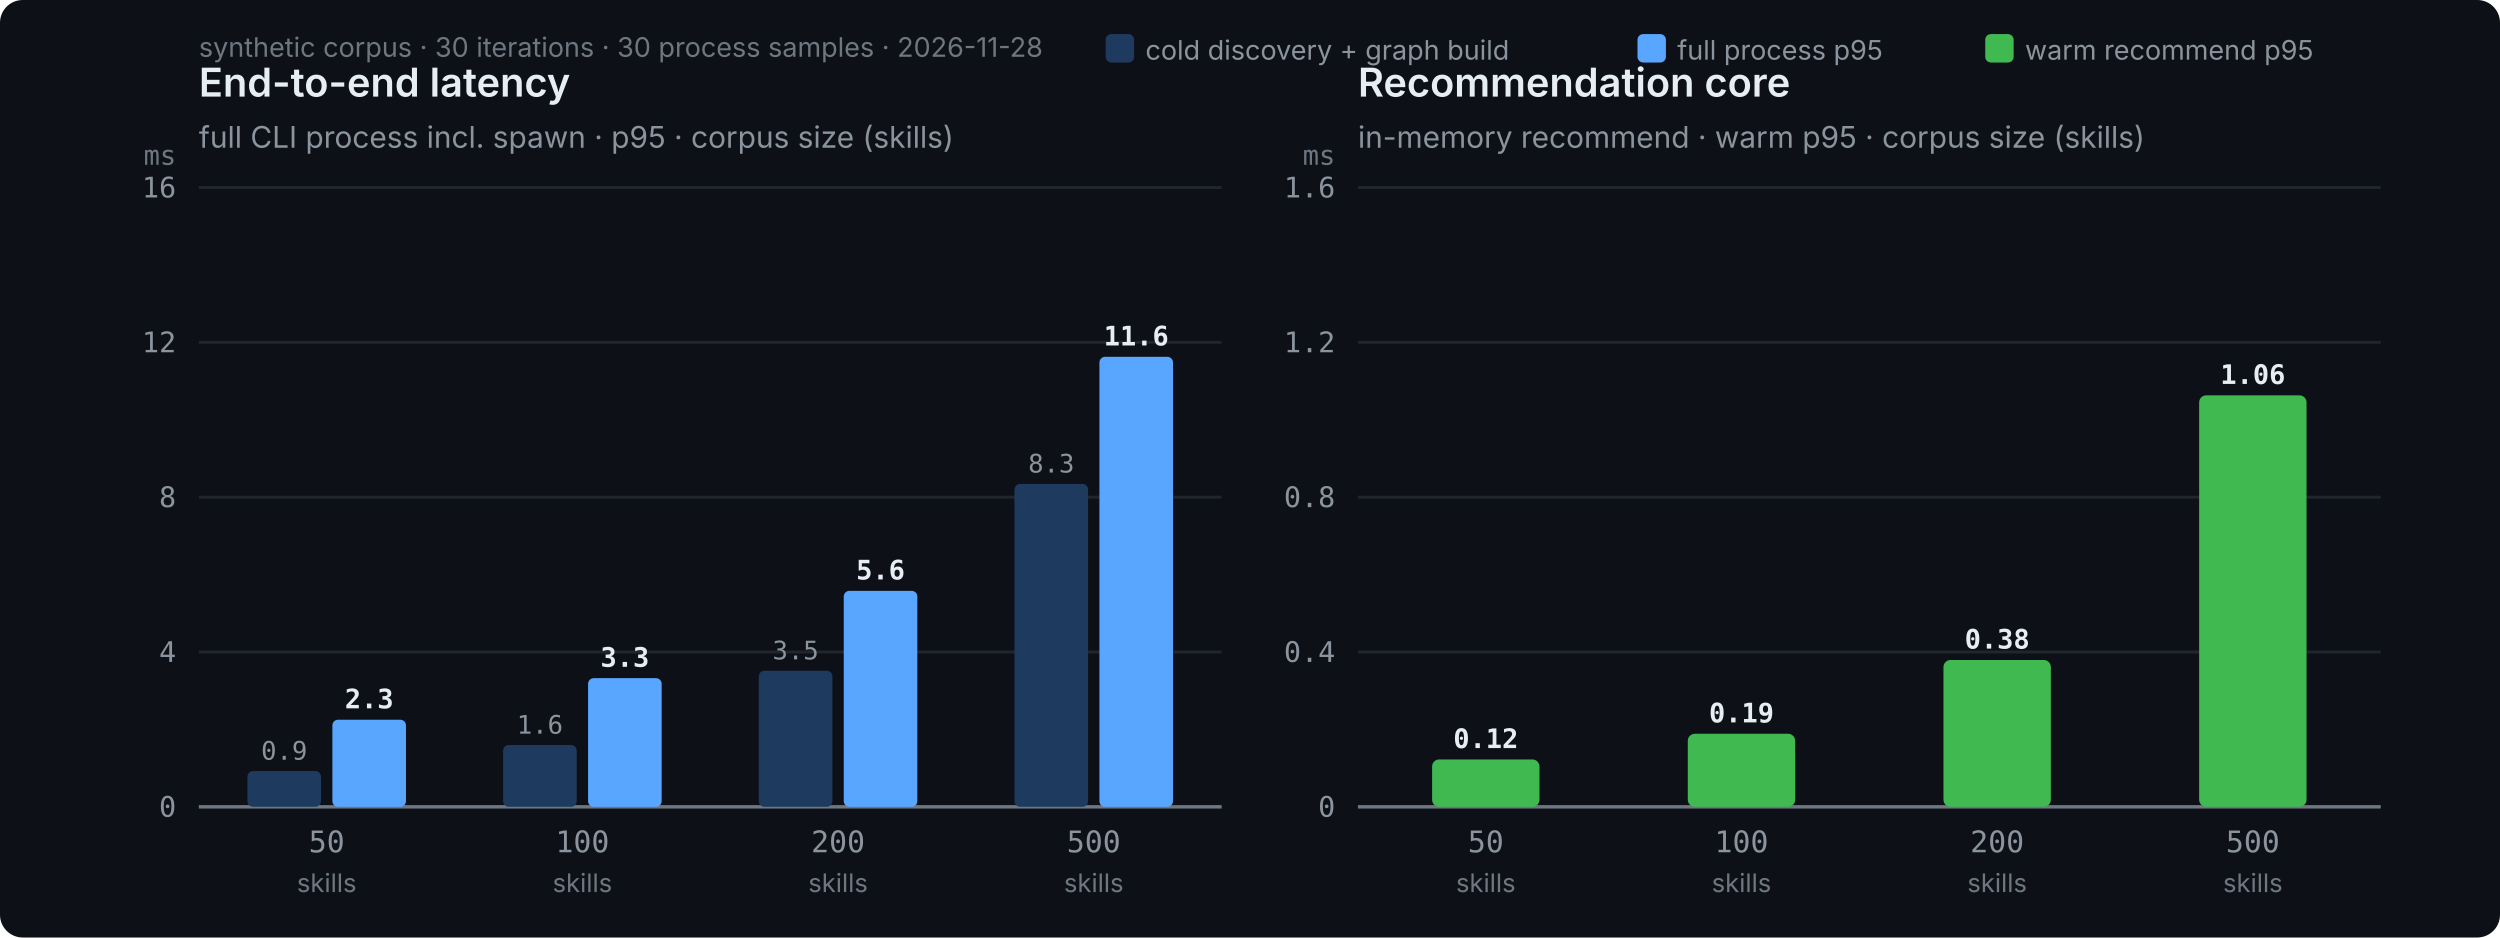
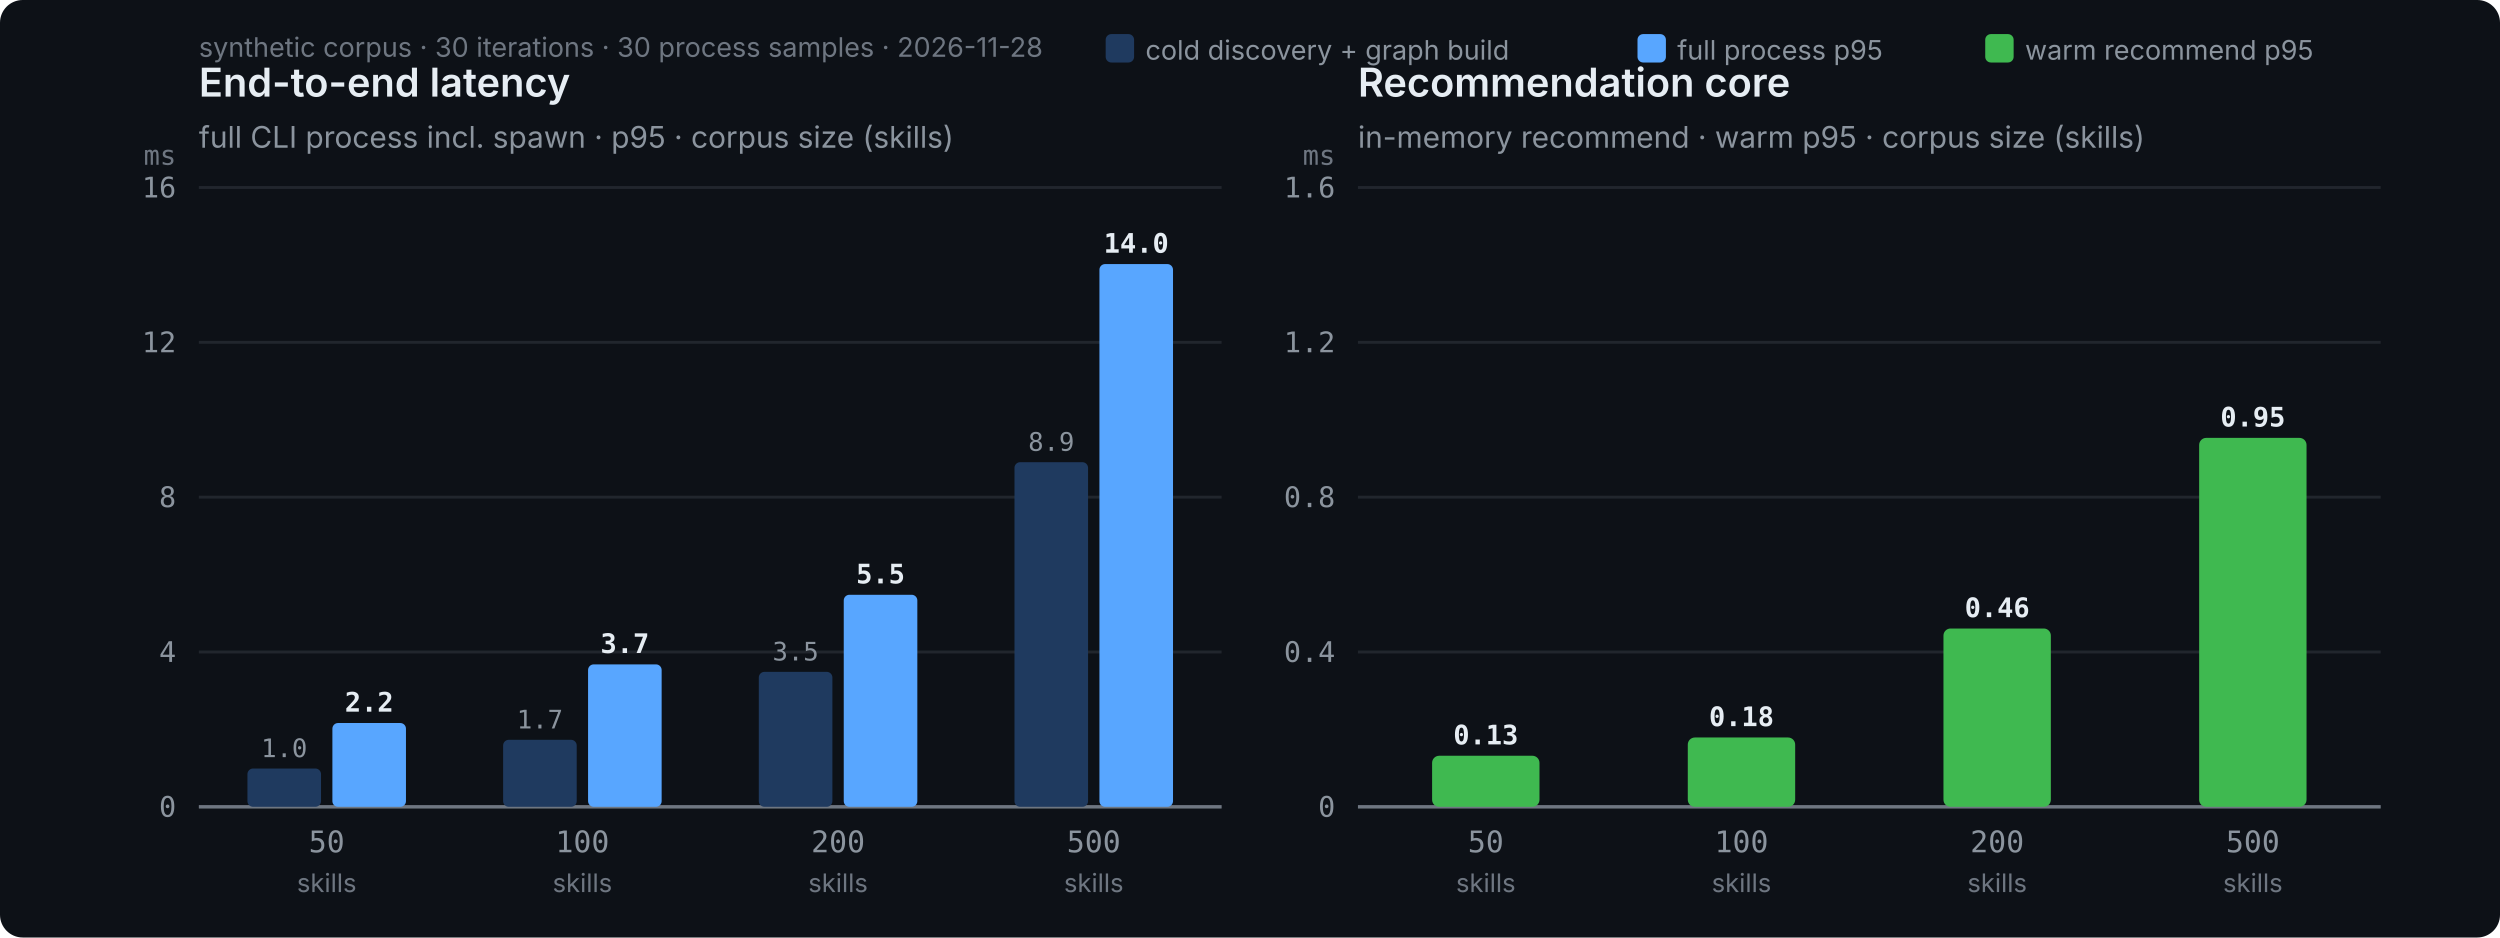
<svg xmlns="http://www.w3.org/2000/svg" width="880" height="330" viewBox="0 0 880 330" role="img" font-family="ui-sans-serif,system-ui,-apple-system,'Segoe UI',sans-serif">
  <rect width="880" height="330" fill="#0d1117" rx="8" />
  <g fill="#e6edf3">
    <text x="70" y="20" font-size="9.5" fill="#6e7681" text-anchor="start" font-family="ui-sans-serif,system-ui,-apple-system,'Segoe UI',sans-serif" opacity="1.0">synthetic corpus · 30 iterations · 30 process samples · 2026-11-28</text>
    <rect x="698.8" y="12" width="10" height="10" rx="2" fill="#3fb950" opacity="1.0" />
    <text x="712.8" y="21" font-size="9.5" fill="#8b949e" text-anchor="start" font-family="ui-sans-serif,system-ui,-apple-system,'Segoe UI',sans-serif" opacity="1.0">warm recommend p95</text>
    <rect x="576.4" y="12" width="10" height="10" rx="2" fill="#58a6ff" opacity="1.0" />
    <text x="590.4" y="21" font-size="9.5" fill="#8b949e" text-anchor="start" font-family="ui-sans-serif,system-ui,-apple-system,'Segoe UI',sans-serif" opacity="1.0">full process p95</text>
    <rect x="389.2" y="12" width="10" height="10" rx="2" fill="#1f3a5f" opacity="1.0" />
    <text x="403.2" y="21" font-size="9.5" fill="#8b949e" text-anchor="start" font-family="ui-sans-serif,system-ui,-apple-system,'Segoe UI',sans-serif" opacity="1.0">cold discovery + graph build</text>
    <text x="70" y="34" font-size="14" fill="#e6edf3" text-anchor="start" font-family="ui-sans-serif,system-ui,-apple-system,'Segoe UI',sans-serif" opacity="1.0" font-weight="600">End-to-end latency</text>
    <text x="70" y="52" font-size="10.5" fill="#8b949e" text-anchor="start" font-family="ui-sans-serif,system-ui,-apple-system,'Segoe UI',sans-serif" opacity="1.0">full CLI process incl. spawn · p95 · corpus size (skills)</text>
    <line x1="70" y1="284.0" x2="430" y2="284.0" stroke="#21262d" stroke-width="1" opacity="1.0" />
    <text x="62" y="287.5" font-size="10" fill="#8b949e" text-anchor="end" font-family="ui-monospace,'SF Mono',Menlo,Consolas,monospace" opacity="1.0">0</text>
    <line x1="70" y1="229.5" x2="430" y2="229.5" stroke="#21262d" stroke-width="1" opacity="1.0" />
    <text x="62" y="233.0" font-size="10" fill="#8b949e" text-anchor="end" font-family="ui-monospace,'SF Mono',Menlo,Consolas,monospace" opacity="1.0">4</text>
    <line x1="70" y1="175.0" x2="430" y2="175.0" stroke="#21262d" stroke-width="1" opacity="1.0" />
    <text x="62" y="178.5" font-size="10" fill="#8b949e" text-anchor="end" font-family="ui-monospace,'SF Mono',Menlo,Consolas,monospace" opacity="1.0">8</text>
    <line x1="70" y1="120.5" x2="430" y2="120.5" stroke="#21262d" stroke-width="1" opacity="1.0" />
    <text x="62" y="124.0" font-size="10" fill="#8b949e" text-anchor="end" font-family="ui-monospace,'SF Mono',Menlo,Consolas,monospace" opacity="1.0">12</text>
    <line x1="70" y1="66.0" x2="430" y2="66.0" stroke="#21262d" stroke-width="1" opacity="1.0" />
    <text x="62" y="69.5" font-size="10" fill="#8b949e" text-anchor="end" font-family="ui-monospace,'SF Mono',Menlo,Consolas,monospace" opacity="1.0">16</text>
    <text x="62" y="58" font-size="9.5" fill="#6e7681" text-anchor="end" font-family="ui-monospace,'SF Mono',Menlo,Consolas,monospace" opacity="1.0">ms</text>
    <line x1="70" y1="284" x2="430" y2="284" stroke="#6e7681" stroke-width="1.2" opacity="1.0" />
-     <rect x="87.1" y="271.417" width="25.9" height="12.583" rx="2" fill="#1f3a5f" opacity="1.0" />
-     <rect x="117.0" y="253.343" width="25.9" height="30.657" rx="2" fill="#58a6ff" opacity="1.0" />
-     <text x="100.05" y="267.417" font-size="9" fill="#8b949e" text-anchor="middle" font-family="ui-monospace,'SF Mono',Menlo,Consolas,monospace" opacity="1.0">0.9</text>
-     <text x="129.95" y="249.343" font-size="9.5" fill="#e6edf3" text-anchor="middle" font-family="ui-monospace,'SF Mono',Menlo,Consolas,monospace" opacity="1.0" font-weight="600">2.3</text>
+     <rect x="87.1" y="270.512" width="25.9" height="13.488" rx="2" fill="#1f3a5f" opacity="1.0" />
+     <rect x="117.0" y="254.502" width="25.9" height="29.498" rx="2" fill="#58a6ff" opacity="1.0" />
+     <text x="100.05" y="266.512" font-size="9" fill="#8b949e" text-anchor="middle" font-family="ui-monospace,'SF Mono',Menlo,Consolas,monospace" opacity="1.0">1.0</text>
+     <text x="129.95" y="250.502" font-size="9.5" fill="#e6edf3" text-anchor="middle" font-family="ui-monospace,'SF Mono',Menlo,Consolas,monospace" opacity="1.0" font-weight="600">2.2</text>
    <text x="115.0" y="300" font-size="10.5" fill="#8b949e" text-anchor="middle" font-family="ui-monospace,'SF Mono',Menlo,Consolas,monospace" opacity="1.0">50</text>
    <text x="115.0" y="314" font-size="9" fill="#6e7681" text-anchor="middle" font-family="ui-sans-serif,system-ui,-apple-system,'Segoe UI',sans-serif" opacity="1.0">skills</text>
-     <rect x="177.1" y="262.251" width="25.9" height="21.749" rx="2" fill="#1f3a5f" opacity="1.0" />
-     <rect x="207.0" y="238.713" width="25.9" height="45.287" rx="2" fill="#58a6ff" opacity="1.0" />
-     <text x="190.05" y="258.251" font-size="9" fill="#8b949e" text-anchor="middle" font-family="ui-monospace,'SF Mono',Menlo,Consolas,monospace" opacity="1.0">1.6</text>
-     <text x="219.95" y="234.713" font-size="9.5" fill="#e6edf3" text-anchor="middle" font-family="ui-monospace,'SF Mono',Menlo,Consolas,monospace" opacity="1.0" font-weight="600">3.3</text>
+     <rect x="177.1" y="260.41" width="25.9" height="23.59" rx="2" fill="#1f3a5f" opacity="1.0" />
+     <rect x="207.0" y="233.86" width="25.9" height="50.14" rx="2" fill="#58a6ff" opacity="1.0" />
+     <text x="190.05" y="256.41" font-size="9" fill="#8b949e" text-anchor="middle" font-family="ui-monospace,'SF Mono',Menlo,Consolas,monospace" opacity="1.0">1.7</text>
+     <text x="219.95" y="229.86" font-size="9.5" fill="#e6edf3" text-anchor="middle" font-family="ui-monospace,'SF Mono',Menlo,Consolas,monospace" opacity="1.0" font-weight="600">3.7</text>
    <text x="205.0" y="300" font-size="10.5" fill="#8b949e" text-anchor="middle" font-family="ui-monospace,'SF Mono',Menlo,Consolas,monospace" opacity="1.0">100</text>
    <text x="205.0" y="314" font-size="9" fill="#6e7681" text-anchor="middle" font-family="ui-sans-serif,system-ui,-apple-system,'Segoe UI',sans-serif" opacity="1.0">skills</text>
-     <rect x="267.1" y="236.102" width="25.9" height="47.898" rx="2" fill="#1f3a5f" opacity="1.0" />
-     <rect x="297.0" y="207.978" width="25.9" height="76.022" rx="2" fill="#58a6ff" opacity="1.0" />
-     <text x="280.05" y="232.102" font-size="9" fill="#8b949e" text-anchor="middle" font-family="ui-monospace,'SF Mono',Menlo,Consolas,monospace" opacity="1.0">3.5</text>
-     <text x="309.95" y="203.978" font-size="9.5" fill="#e6edf3" text-anchor="middle" font-family="ui-monospace,'SF Mono',Menlo,Consolas,monospace" opacity="1.0" font-weight="600">5.6</text>
+     <rect x="267.1" y="236.49" width="25.9" height="47.51" rx="2" fill="#1f3a5f" opacity="1.0" />
+     <rect x="297.0" y="209.359" width="25.9" height="74.641" rx="2" fill="#58a6ff" opacity="1.0" />
+     <text x="280.05" y="232.49" font-size="9" fill="#8b949e" text-anchor="middle" font-family="ui-monospace,'SF Mono',Menlo,Consolas,monospace" opacity="1.0">3.5</text>
+     <text x="309.95" y="205.359" font-size="9.5" fill="#e6edf3" text-anchor="middle" font-family="ui-monospace,'SF Mono',Menlo,Consolas,monospace" opacity="1.0" font-weight="600">5.5</text>
    <text x="295.0" y="300" font-size="10.5" fill="#8b949e" text-anchor="middle" font-family="ui-monospace,'SF Mono',Menlo,Consolas,monospace" opacity="1.0">200</text>
    <text x="295.0" y="314" font-size="9" fill="#6e7681" text-anchor="middle" font-family="ui-sans-serif,system-ui,-apple-system,'Segoe UI',sans-serif" opacity="1.0">skills</text>
-     <rect x="357.1" y="170.336" width="25.9" height="113.664" rx="2" fill="#1f3a5f" opacity="1.0" />
-     <rect x="387.0" y="125.597" width="25.9" height="158.403" rx="2" fill="#58a6ff" opacity="1.0" />
-     <text x="370.05" y="166.336" font-size="9" fill="#8b949e" text-anchor="middle" font-family="ui-monospace,'SF Mono',Menlo,Consolas,monospace" opacity="1.0">8.3</text>
-     <text x="399.95" y="121.597" font-size="9.5" fill="#e6edf3" text-anchor="middle" font-family="ui-monospace,'SF Mono',Menlo,Consolas,monospace" opacity="1.0" font-weight="600">11.6</text>
+     <rect x="357.1" y="162.692" width="25.9" height="121.308" rx="2" fill="#1f3a5f" opacity="1.0" />
+     <rect x="387.0" y="92.951" width="25.9" height="191.049" rx="2" fill="#58a6ff" opacity="1.0" />
+     <text x="370.05" y="158.692" font-size="9" fill="#8b949e" text-anchor="middle" font-family="ui-monospace,'SF Mono',Menlo,Consolas,monospace" opacity="1.0">8.9</text>
+     <text x="399.95" y="88.951" font-size="9.5" fill="#e6edf3" text-anchor="middle" font-family="ui-monospace,'SF Mono',Menlo,Consolas,monospace" opacity="1.0" font-weight="600">14.0</text>
    <text x="385.0" y="300" font-size="10.5" fill="#8b949e" text-anchor="middle" font-family="ui-monospace,'SF Mono',Menlo,Consolas,monospace" opacity="1.0">500</text>
    <text x="385.0" y="314" font-size="9" fill="#6e7681" text-anchor="middle" font-family="ui-sans-serif,system-ui,-apple-system,'Segoe UI',sans-serif" opacity="1.0">skills</text>
    <text x="478" y="34" font-size="14" fill="#e6edf3" text-anchor="start" font-family="ui-sans-serif,system-ui,-apple-system,'Segoe UI',sans-serif" opacity="1.0" font-weight="600">Recommendation core</text>
    <text x="478" y="52" font-size="10.5" fill="#8b949e" text-anchor="start" font-family="ui-sans-serif,system-ui,-apple-system,'Segoe UI',sans-serif" opacity="1.0">in-memory recommend · warm p95 · corpus size (skills)</text>
    <line x1="478" y1="284.0" x2="838" y2="284.0" stroke="#21262d" stroke-width="1" opacity="1.0" />
    <text x="470" y="287.5" font-size="10" fill="#8b949e" text-anchor="end" font-family="ui-monospace,'SF Mono',Menlo,Consolas,monospace" opacity="1.0">0</text>
    <line x1="478" y1="229.5" x2="838" y2="229.5" stroke="#21262d" stroke-width="1" opacity="1.0" />
    <text x="470" y="233.0" font-size="10" fill="#8b949e" text-anchor="end" font-family="ui-monospace,'SF Mono',Menlo,Consolas,monospace" opacity="1.0">0.4</text>
    <line x1="478" y1="175.0" x2="838" y2="175.0" stroke="#21262d" stroke-width="1" opacity="1.0" />
    <text x="470" y="178.5" font-size="10" fill="#8b949e" text-anchor="end" font-family="ui-monospace,'SF Mono',Menlo,Consolas,monospace" opacity="1.0">0.8</text>
    <line x1="478" y1="120.5" x2="838" y2="120.5" stroke="#21262d" stroke-width="1" opacity="1.0" />
    <text x="470" y="124" font-size="10" fill="#8b949e" text-anchor="end" font-family="ui-monospace,'SF Mono',Menlo,Consolas,monospace" opacity="1.0">1.2</text>
    <line x1="478" y1="66.0" x2="838" y2="66.0" stroke="#21262d" stroke-width="1" opacity="1.0" />
    <text x="470" y="69.5" font-size="10" fill="#8b949e" text-anchor="end" font-family="ui-monospace,'SF Mono',Menlo,Consolas,monospace" opacity="1.0">1.6</text>
    <text x="470" y="58" font-size="9.5" fill="#6e7681" text-anchor="end" font-family="ui-monospace,'SF Mono',Menlo,Consolas,monospace" opacity="1.0">ms</text>
    <line x1="478" y1="284" x2="838" y2="284" stroke="#6e7681" stroke-width="1.2" opacity="1.0" />
-     <rect x="504.1" y="267.323" width="37.8" height="16.677" rx="2.5" fill="#3fb950" opacity="1.0" />
-     <text x="523.0" y="263.323" font-size="9.5" fill="#e6edf3" text-anchor="middle" font-family="ui-monospace,'SF Mono',Menlo,Consolas,monospace" opacity="1.0" font-weight="600">0.12</text>
+     <rect x="504.1" y="266.026" width="37.8" height="17.974" rx="2.5" fill="#3fb950" opacity="1.0" />
+     <text x="523.0" y="262.026" font-size="9.5" fill="#e6edf3" text-anchor="middle" font-family="ui-monospace,'SF Mono',Menlo,Consolas,monospace" opacity="1.0" font-weight="600">0.13</text>
    <text x="523.0" y="300" font-size="10.5" fill="#8b949e" text-anchor="middle" font-family="ui-monospace,'SF Mono',Menlo,Consolas,monospace" opacity="1.0">50</text>
    <text x="523.0" y="314" font-size="9" fill="#6e7681" text-anchor="middle" font-family="ui-sans-serif,system-ui,-apple-system,'Segoe UI',sans-serif" opacity="1.0">skills</text>
-     <rect x="594.1" y="258.286" width="37.8" height="25.714" rx="2.5" fill="#3fb950" opacity="1.0" />
-     <text x="613.0" y="254.286" font-size="9.5" fill="#e6edf3" text-anchor="middle" font-family="ui-monospace,'SF Mono',Menlo,Consolas,monospace" opacity="1.0" font-weight="600">0.19</text>
+     <rect x="594.1" y="259.597" width="37.8" height="24.403" rx="2.5" fill="#3fb950" opacity="1.0" />
+     <text x="613.0" y="255.597" font-size="9.5" fill="#e6edf3" text-anchor="middle" font-family="ui-monospace,'SF Mono',Menlo,Consolas,monospace" opacity="1.0" font-weight="600">0.18</text>
    <text x="613.0" y="300" font-size="10.5" fill="#8b949e" text-anchor="middle" font-family="ui-monospace,'SF Mono',Menlo,Consolas,monospace" opacity="1.0">100</text>
    <text x="613.0" y="314" font-size="9" fill="#6e7681" text-anchor="middle" font-family="ui-sans-serif,system-ui,-apple-system,'Segoe UI',sans-serif" opacity="1.0">skills</text>
-     <rect x="684.1" y="232.311" width="37.8" height="51.689" rx="2.5" fill="#3fb950" opacity="1.0" />
-     <text x="703.0" y="228.311" font-size="9.5" fill="#e6edf3" text-anchor="middle" font-family="ui-monospace,'SF Mono',Menlo,Consolas,monospace" opacity="1.0" font-weight="600">0.38</text>
+     <rect x="684.1" y="221.232" width="37.8" height="62.768" rx="2.5" fill="#3fb950" opacity="1.0" />
+     <text x="703.0" y="217.232" font-size="9.5" fill="#e6edf3" text-anchor="middle" font-family="ui-monospace,'SF Mono',Menlo,Consolas,monospace" opacity="1.0" font-weight="600">0.46</text>
    <text x="703.0" y="300" font-size="10.5" fill="#8b949e" text-anchor="middle" font-family="ui-monospace,'SF Mono',Menlo,Consolas,monospace" opacity="1.0">200</text>
    <text x="703.0" y="314" font-size="9" fill="#6e7681" text-anchor="middle" font-family="ui-sans-serif,system-ui,-apple-system,'Segoe UI',sans-serif" opacity="1.0">skills</text>
-     <rect x="774.1" y="139.156" width="37.8" height="144.844" rx="2.5" fill="#3fb950" opacity="1.0" />
-     <text x="793.0" y="135.156" font-size="9.5" fill="#e6edf3" text-anchor="middle" font-family="ui-monospace,'SF Mono',Menlo,Consolas,monospace" opacity="1.0" font-weight="600">1.06</text>
+     <rect x="774.1" y="154.134" width="37.8" height="129.866" rx="2.5" fill="#3fb950" opacity="1.0" />
+     <text x="793.0" y="150.134" font-size="9.5" fill="#e6edf3" text-anchor="middle" font-family="ui-monospace,'SF Mono',Menlo,Consolas,monospace" opacity="1.0" font-weight="600">0.95</text>
    <text x="793.0" y="300" font-size="10.5" fill="#8b949e" text-anchor="middle" font-family="ui-monospace,'SF Mono',Menlo,Consolas,monospace" opacity="1.0">500</text>
    <text x="793.0" y="314" font-size="9" fill="#6e7681" text-anchor="middle" font-family="ui-sans-serif,system-ui,-apple-system,'Segoe UI',sans-serif" opacity="1.0">skills</text>
  </g>
</svg>
